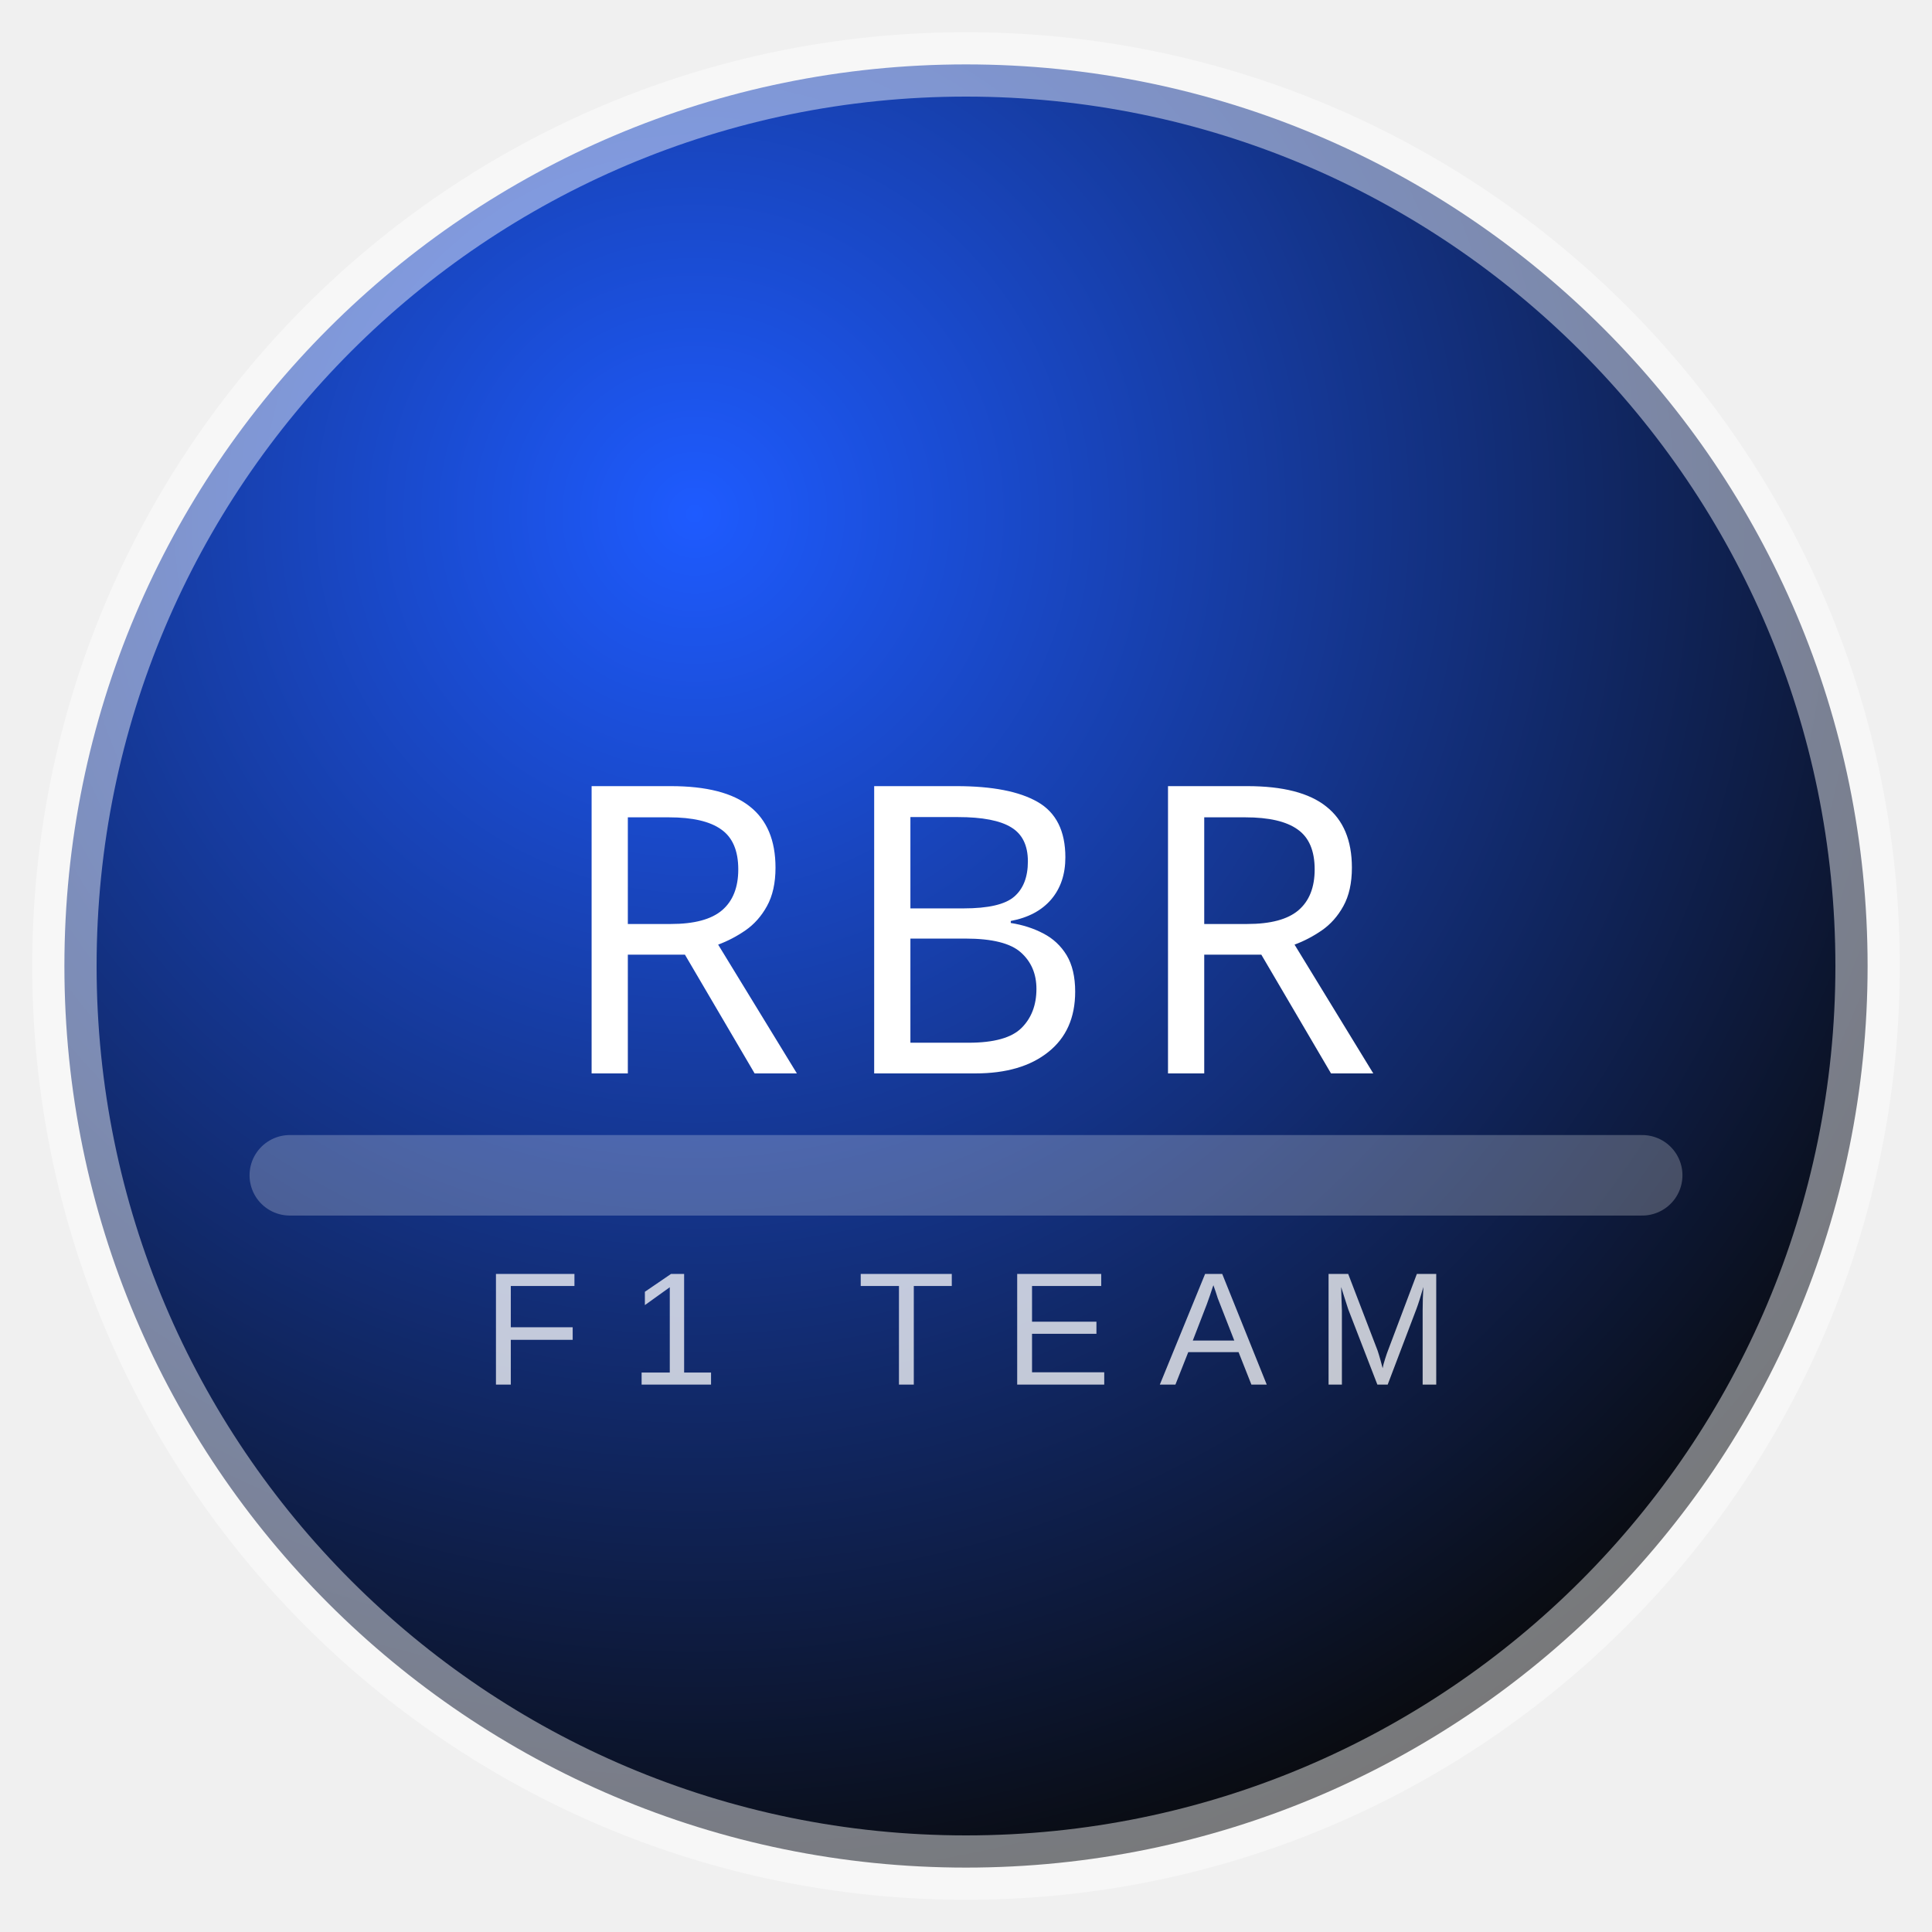
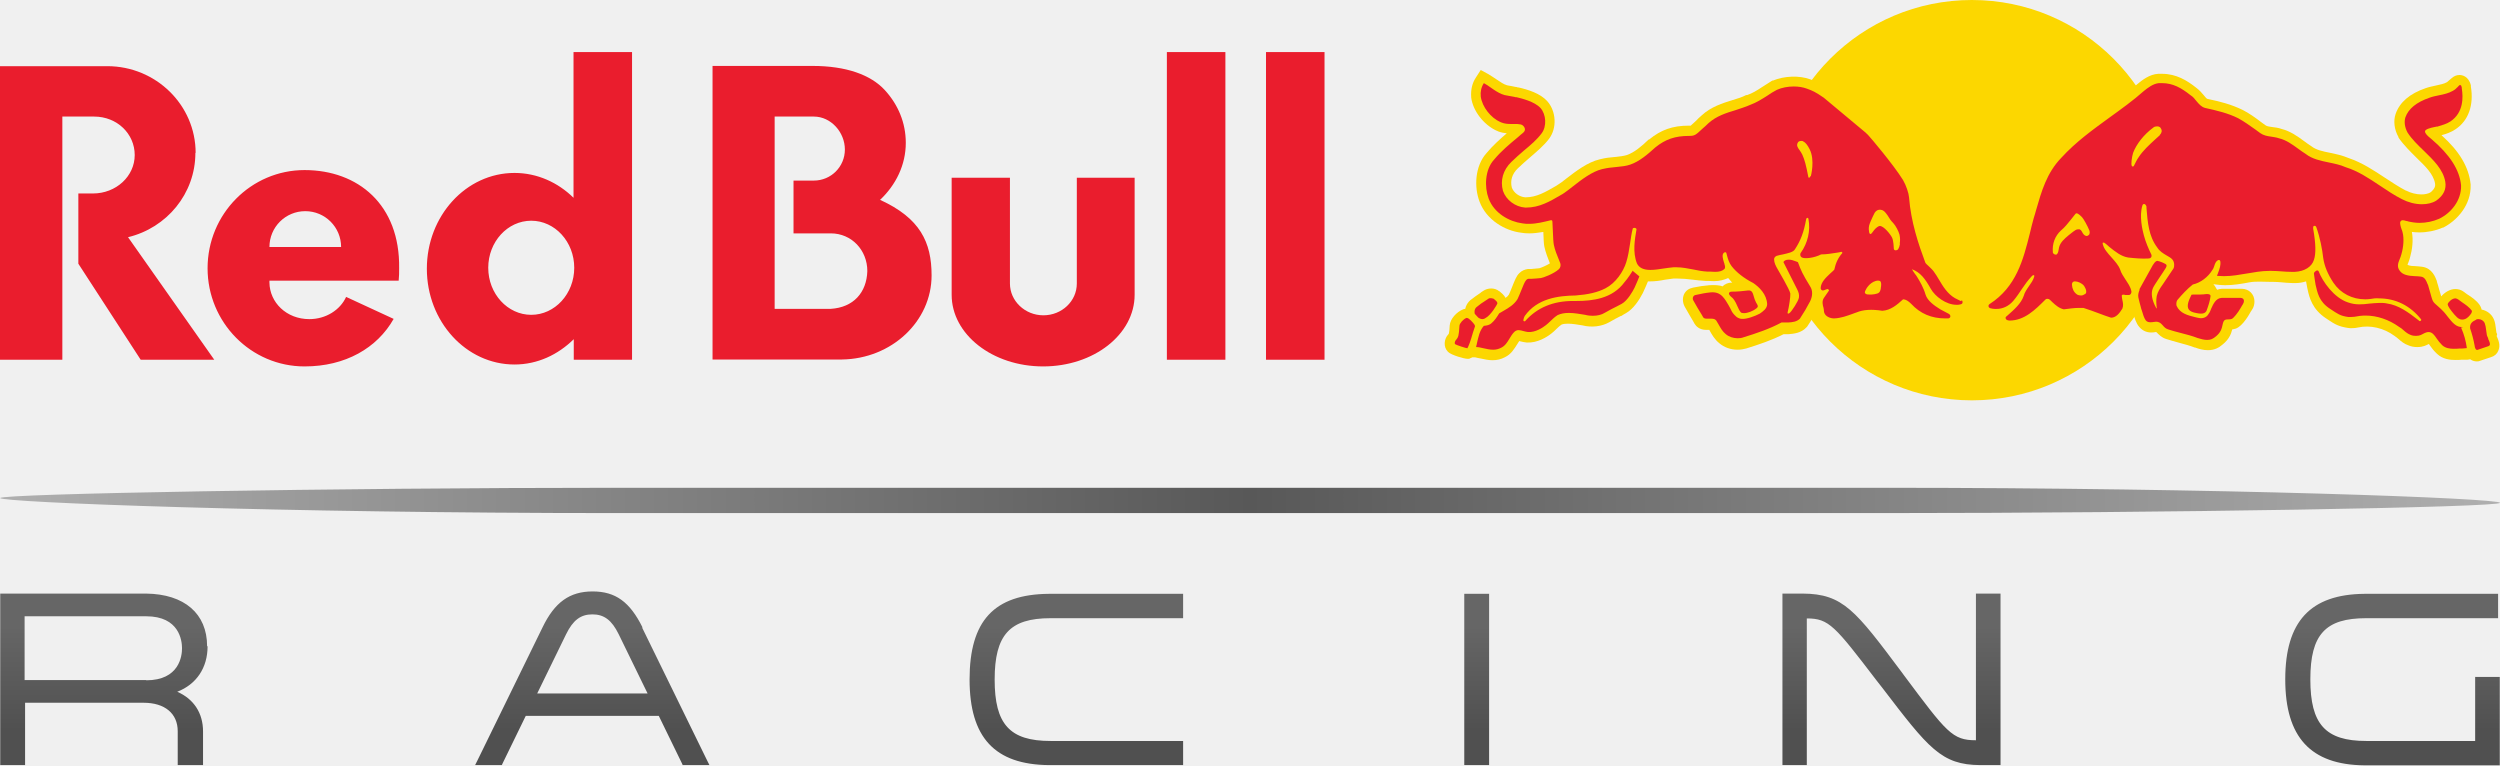
- <svg xmlns="http://www.w3.org/2000/svg" viewBox="0 0 120 120" role="img" aria-label="RBR badge">
+ <svg xmlns="http://www.w3.org/2000/svg" id="Layer_1" version="1.1" viewBox="0 0 688 210.62">
  <defs>
-     <radialGradient id="g" cx="35%" cy="25%" r="80%">
-       <stop stop-color="#1e5bff" />
-       <stop offset="1" stop-color="#090909" />
-     </radialGradient>
+     <style>
+       .st0 {
+         fill: #fcd700;
+       }
+ 
+       .st1 {
+         fill: url(#linear-gradient1);
+       }
+ 
+       .st2 {
+         fill: #ea1d2d;
+       }
+ 
+       .st3 {
+         fill: url(#linear-gradient);
+       }
+     </style>
+     <linearGradient id="linear-gradient" x1="344" y1="-113.807" x2="344" y2="-65.951" gradientTransform="translate(0 96.8128) scale(1 -1)" gradientUnits="userSpaceOnUse">
+       <stop offset=".2" stop-color="#505050" />
+       <stop offset=".8" stop-color="#666" />
+     </linearGradient>
+     <linearGradient id="linear-gradient1" x1="471.518" y1="-111.306" x2="494.097" y2="-111.306" gradientTransform="translate(-14366.002 3528.955) scale(30.4677)" gradientUnits="userSpaceOnUse">
+       <stop offset="0" stop-color="#afafaf" />
+       <stop offset=".5" stop-color="#585858" />
+       <stop offset="1" stop-color="#afafaf" />
+     </linearGradient>
  </defs>
-   <circle cx="60" cy="60" r="56" fill="url(#g)" stroke="rgba(255,255,255,.45)" stroke-width="4" />
-   <path d="M18 73h84" stroke="rgba(255,255,255,.24)" stroke-width="5" stroke-linecap="round" />
-   <text x="60" y="58" font-family="Arial Black, Impact, sans-serif" font-size="25" fill="#ffffff" text-anchor="middle" dominant-baseline="middle" letter-spacing="2">RBR</text>
-   <text x="60" y="86" font-family="Arial, sans-serif" font-size="10" fill="rgba(255,255,255,.75)" text-anchor="middle" letter-spacing="3">F1 TEAM</text>
+   <path class="st3" d="M56.994,177.818c0-8.94-6.245-14.33-16.763-14.462H.066v47.199h6.837v-17.158h32.605c5.851,0,9.4,2.958,9.4,7.823v9.334h6.968v-9.269c0-5.062-2.564-8.94-7.099-10.913,5.259-2.038,8.349-6.574,8.349-12.49l-.132-.066h-0ZM40.231,187.152H6.771v-17.551h33.46c9.137,0,9.861,6.705,9.861,8.808s-.723,8.809-9.861,8.809v-.066ZM176.832,172.69c-3.484-7.034-7.429-9.926-13.739-9.926s-10.452,2.958-13.805,9.926l-17.946,36.681-.592,1.183h7.362l.198-.46,6.376-13.082h36.615l6.377,13.082.197.46h7.363l-.592-1.183-17.946-36.681h.132,0ZM147.842,190.834l7.954-16.303c1.906-3.878,4.01-5.456,7.231-5.456s5.325,1.578,7.231,5.456l7.954,16.303h-30.37ZM266.826,186.955c0,15.974,6.902,23.468,21.824,23.599h36.944v-6.639h-36.484c-11.241,0-15.382-4.602-15.382-16.894s4.141-16.894,15.382-16.894h36.484v-6.706h-36.944c-15.119.132-21.824,7.429-21.824,23.6v-.066ZM402.966,210.554h6.837v-47.134h-6.837v47.134ZM543.774,203.718c-6.508,0-8.02-2.103-19.852-17.946l-.526-.723c-12.753-17.026-16.171-21.628-27.281-21.694h-5.587v47.199h6.705v-40.362c6.114,0,7.691,2.038,19.261,17.158l1.446,1.84c12.818,16.763,16.303,21.299,27.018,21.365h5.588v-47.199h-6.771v40.362h0ZM681.163,186.232v17.683h-29.976c-11.241,0-15.382-4.602-15.382-16.96s4.142-16.829,15.382-16.829h36.287v-6.706h-36.747c-14.922.132-21.825,7.626-21.825,23.534s6.969,23.534,21.825,23.665h37.207v-24.322h-6.837l.066-.066h0Z" />
+   <path class="st1" d="M176.438,134.234h-6.968C92.426,134.234.066,135.878.066,137.061s76.255,4.142,169.469,4.142h349.062c77.043,0,169.403-1.578,169.403-2.827,0-1.249-76.254-4.141-169.469-4.141H176.438Z" />
+   <path class="st2" d="M296.341,48.908v29.121c0,4.865-4.142,8.743-9.203,8.743s-9.203-3.944-9.203-8.743v-29.121h-16.04v32.21c0,10.913,11.242,19.722,25.178,19.722s25.177-8.809,25.177-19.722v-32.21h-15.908ZM348.404,14.33v84.669h16.106V14.33h-16.106ZM321.123,98.999h16.106V14.33h-16.106v84.669ZM242.174,55.022c4.405-4.142,7.1-9.664,7.1-15.711,0-5.522-2.104-10.518-5.785-14.528-3.879-4.207-10.65-6.639-19.853-6.639h-27.544v80.79h35.63c13.673-.198,24.651-10.518,24.651-23.139,0-9.203-3.221-15.777-14.134-20.773h-.066ZM228.632,84.997h-15.448v-52.918h10.781c4.733,0,8.546,4.338,8.546,9.071s-3.813,8.546-8.546,8.546h-5.588v14.527h10.255c5.719,0,10.058,4.602,10.058,10.386-.197,5.917-3.813,9.992-10.058,10.386h0Z" />
+   <path class="st2" d="M53.838,42.071c0-13.147-10.912-23.862-24.323-23.862H0v80.79h17.157V32.079h8.743c6.311,0,11.175,4.733,11.175,10.583s-5.127,10.584-11.504,10.584h-4.01v19.326l17.157,26.426h20.247l-23.731-33.723c10.649-2.563,18.538-11.964,18.538-23.205h.066-0ZM83.814,46.804c-14.725,0-26.689,12.096-26.689,27.018s11.964,27.018,26.689,27.018c11.241,0,19.984-5.062,24.519-13.082l-13.082-6.048c-1.643,3.615-5.587,6.114-10.123,6.114-6.311,0-10.912-4.602-10.978-10.058v-.526h35.563c.131-1.118.131-2.235.131-3.418.263-17.486-11.306-27.018-26.031-27.018ZM74.151,67.971c0-5.456,4.404-9.86,9.86-9.86s9.861,4.404,9.861,9.86h-19.721ZM173.939,98.999V14.33h-16.106v40.099c-4.273-4.207-9.992-6.837-16.237-6.837-13.345,0-24.126,11.833-24.126,26.361s10.781,26.36,24.126,26.36c6.31,0,11.964-2.695,16.302-6.968v5.654h16.04ZM146.198,86.641c-6.508,0-11.833-5.785-11.833-12.95s5.325-12.95,11.833-12.95,11.833,5.785,11.833,12.95-5.325,12.95-11.833,12.95Z" />
+   <path class="st0" d="M542.656,110.174c30.423,0,55.087-24.663,55.087-55.087S573.079,0,542.656,0s-55.088,24.663-55.088,55.087,24.664,55.087,55.088,55.087Z" />
+   <path class="st0" d="M687.211,91.965s-.132-.328-.198-.46c0-.262-.131-.658-.131-.986-.132-.921-.198-1.841-.592-2.695-.591-1.381-1.906-2.366-3.352-2.63-.132-.592-.395-1.052-.526-1.249-.92-1.315-2.301-2.235-3.353-2.893-.262-.197-.591-.394-.722-.526l-.263-.198c-.658-.526-1.512-.789-2.366-.789-1.446,0-2.958.92-3.878,2.038-.132-.394-.394-1.38-.592-1.972-.197-.789-.394-1.446-.591-2.038,0,0,0-.198-.066-.329-.394-.986-1.249-3.418-3.944-3.813-.723-.131-1.446-.131-2.103-.197-1.315,0-1.775-.263-1.972-.329,0-.131.066-.329.197-.592.263-.591.394-1.118.526-1.643.526-1.841.921-4.536.461-6.837.591.066,1.314.132,2.038.132,2.17,0,4.47-.461,6.442-1.315h.131c3.878-1.972,7.757-6.31,7.56-11.766v-.132c-.461-4.733-3.09-9.137-8.02-13.542,1.249-.329,2.63-.789,3.878-1.643,3.55-2.366,5.062-6.639,4.207-11.767v-.329c-.658-2.629-2.564-2.826-3.155-2.826-.789,0-1.512.329-2.104.854-.131.132-.263.198-.394.329-.329.263-.658.592-.92.789-.789.46-1.841.658-3.024.921-.854.197-1.906.394-2.826.722-4.405,1.512-7.166,3.879-8.283,7.1-.658,1.906-.394,4.273.789,6.376v.132c1.446,2.103,3.353,3.944,4.996,5.587,2.366,2.301,4.602,4.405,5.062,7.034.066.46.198,1.314-1.314,2.498-.592.329-1.512.526-2.433.526-1.38,0-2.958-.394-4.206-1.051h-.066c-1.906-.986-3.878-2.301-5.785-3.55-3.09-2.038-6.245-4.142-9.926-5.39-1.71-.723-3.485-1.118-5.062-1.446-2.038-.394-3.944-.789-5.258-1.841l-.198-.131c-.591-.394-1.183-.789-1.774-1.25-1.775-1.314-3.813-2.761-6.179-3.352-.921-.329-1.841-.461-2.564-.526-.92-.131-1.446-.197-1.841-.46-.394-.263-.789-.591-1.183-.854-1.643-1.249-3.353-2.498-5.193-3.418-3.09-1.512-6.179-2.301-9.664-3.024-.197,0-.657-.591-.986-.986-.526-.658-1.183-1.381-2.038-2.038-2.564-2.038-5.522-3.878-9.466-3.878h-1.052c-2.366.132-4.404,1.71-5.719,2.827-2.892,2.563-6.047,4.798-9.071,7.034-4.733,3.418-9.598,6.968-13.87,11.57-4.47,4.602-6.114,10.386-7.494,15.448-.197.723-.394,1.446-.657,2.235-.394,1.38-.723,2.826-1.118,4.207-1.775,7.034-3.418,13.673-9.992,17.946-1.052.658-1.644,1.906-1.512,3.09.131,1.25.986,2.301,2.169,2.762.526.197,1.446.394,2.498.394,0,.723.329,1.38.789,1.972.46.526,1.314,1.183,2.826,1.249h.132c4.535,0,7.757-2.63,10.518-5.325.986.854,2.235,1.775,3.878,2.104h.986c1.643-.198,3.09-.394,4.535-.329,1.315.394,2.695.92,4.076,1.446,1.052.394,2.103.789,3.221,1.183l.526.197h.46c2.958-.131,4.602-2.761,5.259-3.747l.131-.197v-.198s.263-.46.329-.723l.197.658c.394,1.381.789,2.827,1.71,3.878.854.986,1.972,1.512,3.286,1.512.46,0,.921-.066,1.25-.131h.131s.066.131.131.131c.526.526,1.315,1.381,2.564,1.775,1.183.394,2.432.723,3.615,1.052,1.446.394,2.958.789,4.273,1.314h.132c1.051.394,2.234.723,3.484.723,1.906,0,3.09-.723,4.075-1.578,1.644-1.315,2.301-2.761,2.63-4.142.263,0,.526-.131.921-.198,2.038-.657,4.01-4.404,4.01-4.404.131-.263.329-.526.46-.723.526-.723.723-1.578.723-2.366,0-1.972-1.512-3.484-3.484-3.484h-5.456c-.46,0-.921.131-1.315.263l-.066-.066c-.263-.328-.591-1.183-.986-1.38,0,0,.131,0,.131-.066l1.052.131c.657.066,1.38.131,2.038.131,2.432,0,4.602-.394,6.705-.789,1.841-.329,3.747-.131,5.654-.131h.723c.789,0,1.643.066,2.498.131.854.066,1.906.198,2.892.198h1.052c.986,0,1.906-.198,2.761-.46.066.46.197,1.051.329,1.774l.131.592c.46,2.103,1.249,5.325,5.062,7.822l.592.394c1.774,1.183,2.826,1.841,5.456,2.235.658.131,1.972.066,2.761-.131,3.353-.723,7.034.131,9.992,2.301l.263.197s.591.394.92.723c.658.592,1.512,1.314,2.695,1.709.723.329,1.578.461,2.433.461,1.643,0,2.498-.526,3.155-.855.131.132.197.329.329.461.46.657,1.051,1.446,1.906,2.234,1.578,1.512,3.615,1.71,4.996,1.71.657,0,1.249,0,1.774-.066h1.578c.394,0,.658-.132.789-.132.723.526,1.446.592,1.775.592.263,0,.591,0,.854-.131l3.155-1.052c.921-.263,1.644-.921,1.972-1.775.658-1.512.001-2.958-.46-4.01l.132-.526h0ZM587.751,76.32s-.131-.263-.263-.394c-.066-.132-.197-.263-.328-.46-.461-.723-.855-1.315-1.052-1.841.92.066,1.972.197,2.958.262l-1.381,2.433h.066Z" />
+   <path class="st0" d="M540.882,80.462l-1.643-.855c-1.446-.854-2.367-2.432-3.418-4.141-.461-.789-.986-1.644-1.512-2.367-.526-.722-1.25-1.38-1.841-1.906-.131-.066-.263-.197-.329-.328-1.775-4.865-3.682-10.584-4.142-16.763-.131-1.578-.986-4.207-1.972-5.916-2.826-4.667-9.4-12.293-9.794-12.687-.263-.263-.526-.526-.723-.789l-.198-.198-11.701-9.729-.198-.131c-2.432-1.71-3.352-2.104-5.258-2.827-3.024-1.118-7.166-.92-10.19.329h-.197c-.986.658-1.972,1.249-2.893,1.841-1.38.92-2.695,1.709-4.075,2.169h-.263c-1.118.592-2.432.986-3.747,1.381-2.761.854-5.916,1.841-8.48,4.207-.657.592-1.183,1.052-1.578,1.512-.658.591-1.249,1.118-1.446,1.314h-.526c-4.404,0-7.626,1.118-10.912,3.813h-.132c-1.972,1.906-3.944,3.55-5.982,4.273-.854.263-1.906.394-3.09.526h-.132c-1.972.197-2.366.197-4.273.657-3.352.789-6.574,3.287-9.137,5.259-1.118.92-1.906,1.446-2.235,1.643-.198.132-.526.329-.723.461-2.827,1.643-5.325,3.09-8.283,3.09h-.131c-1.643-.132-3.155-1.25-3.682-2.695-.46-1.906.066-3.747,1.644-5.259.986-.986,2.169-1.972,3.286-2.958,1.972-1.709,3.878-3.286,5.325-5.193,2.235-2.958,1.972-7.626-.526-10.386-1.906-2.104-5.259-3.155-7.889-3.747h-.197s-.329-.131-.461-.131h-.131s-.591-.132-.92-.198c-.526-.066-.986-.197-1.446-.263-.92-.262-1.841-.92-2.826-1.578-.723-.46-1.446-.986-2.235-1.446l-2.17-1.183-1.314,2.038c-1.052,1.578-1.446,3.353-1.315,5.39v.131c.461,3.682,3.418,7.494,6.968,9.138h.066s.262.131.394.197c.854.329,1.643.461,2.366.526-1.906,1.643-3.813,3.352-5.522,5.39-3.286,3.615-3.484,9.466-1.972,13.41,1.906,5.127,7.1,8.019,11.373,8.546.723.131,1.512.197,2.301.197,1.314,0,2.63-.197,3.878-.394.066,1.972.131,3.222.263,3.945.329,1.643,1.051,3.418,1.512,4.602v.131c-.986.591-2.367,1.183-2.893,1.314-.789.066-1.578.132-2.17.198h-.92c-.92.131-1.709.46-2.366,1.118-.854.789-1.315,2.103-2.038,3.878-.263.723-.592,1.446-.855,2.038-.197.329-.526.658-.92.92-.46-.854-1.249-1.446-1.709-1.84h-.066c-1.183-.986-3.09-.986-4.404-.066-.198.131-.394.262-.592.394l-.131.131c-.854.591-1.775,1.183-2.826,2.038-.658.592-1.183,1.381-1.381,2.366-.263,0-.46.066-.723.198-1.578.658-3.418,2.498-3.55,4.404,0,.658-.131,1.906-.263,2.301,0,0-.066.066-.197.198-1.052,1.183-1.381,3.353,0,4.733.92.92,4.536,1.906,5.258,1.906h.592l.198-.131c.197-.066.46-.132.591-.263h.854c.46.131.921.198,1.578.329.921.197,2.038.46,3.156.46,1.249,0,2.366-.263,3.352-.789,1.841-.854,2.695-2.432,3.418-3.55.198-.329.394-.658.592-.921.131,0,.197,0,.329.066.526.131,1.117.262,1.774.328,2.958.132,5.522-1.512,6.771-2.498.526-.394.986-.854,1.38-1.249.461-.461.986-.921,1.381-1.183.46-.198,1.052-.263,1.775-.263,1.249,0,2.695.263,3.944.46,2.563.658,5.325.329,7.428-.854,1.118-.658,2.235-1.249,3.155-1.71h.132c.526-.328.92-.591,1.314-.789,2.103-1.183,3.682-3.681,4.667-5.587.46-.921,1.183-2.695,1.381-3.155h.591c1.381,0,2.827-.198,4.076-.46.854-.132,1.709-.263,2.366-.329h.92c1.25,0,3.09.131,4.47.329,1.183.131,1.972.262,3.484.328h.658c.46,0,1.052.066,1.643.066,1.578,0,2.826-.394,3.878-.855.263.263.789.986,1.118,1.25h-.131c-.986,0-1.906.394-2.564,1.051-.854-.394-2.301-.394-3.615-.329-1.512.132-2.958.329-4.47.658-1.183.263-1.972.789-2.498,1.841-.461,1.052-.394,2.301.197,3.418.789,1.446,1.578,2.695,2.366,4.075l.329.592c.394.658,1.314,1.709,3.221,1.709h.79s-.001,0,.066,0c0,.066.131.198.131.263.592,1.052,1.314,2.366,2.63,3.418,1.314,1.118,3.09,1.775,4.996,1.775.854,0,1.643-.132,2.366-.329,3.55-1.118,6.968-2.235,10.321-3.945h1.38c1.381-.131,3.418-.262,4.93-1.906l.131-.131.132-.197c.591-.921,1.183-1.775,1.709-2.695,0,.131,0,.197.066.328.789,2.367,3.155,3.418,5.193,3.418h.131c2.301-.131,4.273-.854,6.048-1.446h.131s.526-.198.723-.329h.198c1.314-.658,3.286-.723,5.587-.329h.658c2.432-.131,4.338-1.381,5.916-2.63,2.958,3.155,6.771,4.733,11.242,4.733h1.249l.197-.131c1.446-.329,2.433-1.446,2.564-2.892v-.855c.263,0,.526-.066.789-.131,1.381-.329,2.432-1.381,2.63-2.761.197-1.446-.46-2.761-1.71-3.418l.132-.131h0ZM502.228,73.033s-.262.263-.394.394c-.723.658-1.643,1.512-2.432,2.63-.526-.854-.854-1.512-1.183-2.103,1.183-.198,2.432-.526,3.353-.986h.591v.131l.066-.066h0Z" />
+   <path class="st2" d="M403.689,87.495h-.132c-.854.329-1.84,1.446-1.906,2.104-.198,2.892-.263,3.155-1.052,4.075-.198.263-.394.789-.132,1.052.198.197,3.024,1.118,3.353,1.118,0,0,.46-.723,1.052-2.695.329-1.052.658-2.301,1.052-3.353,0-.066,0-.197-.198-.526-.329-.461-1.446-1.775-2.038-1.775h0ZM406.844,87.43s.592.394,1.052.394c.262,0,.591-.066.854-.263,1.578-.789,3.221-3.747,3.287-3.944.197-.46-.395-.92-1.052-1.446h-.066s-.855-.262-1.25,0c-.262.198-.526.329-.789.526-.854.526-1.709,1.117-2.563,1.84-.329.263-.526.789-.526,1.183,0,.329,0,.592.132.723.066.066.722.789.854.921l.066.066ZM539.698,82.894c-.789-.394-1.709-.854-1.709-.854-2.038-1.183-3.287-3.221-4.405-5.127-.46-.789-.92-1.512-1.446-2.235-.329-.46-.921-.986-1.381-1.446-.46-.394-.854-.789-.92-.986-1.906-5.127-3.945-11.175-4.47-17.946-.066-1.052-.789-3.287-1.643-4.734-2.695-4.338-9.072-11.832-9.466-12.226-.197-.263-.46-.46-.658-.658l-.197-.197-11.504-9.598c-2.301-1.578-3.024-1.906-4.667-2.498-1.052-.394-2.301-.591-3.616-.591-1.643,0-3.286.328-4.601.92-.921.46-1.841,1.052-2.696,1.643-1.446.921-3.023,1.906-4.667,2.498-1.314.591-2.695.986-4.01,1.446-2.63.789-5.325,1.644-7.494,3.616-.592.591-1.118,1.052-1.578,1.446-1.972,1.84-2.169,2.038-3.813,2.038-3.746,0-6.442.92-9.202,3.155-2.17,1.972-4.405,3.878-6.902,4.733-1.118.394-2.367.526-3.747.658-1.906.198-2.235.198-4.01.592-2.761.657-5.653,2.892-8.086,4.798-.789.658-1.906,1.446-2.366,1.775-.262.197-.591.394-.854.526-3.024,1.775-5.916,3.484-9.598,3.484h-.263c-2.761-.197-5.258-2.103-6.113-4.602-.789-2.826,0-5.719,2.301-7.954,1.051-1.052,2.301-2.104,3.418-3.09,1.906-1.578,3.682-3.09,4.93-4.798,1.446-1.906,1.25-5.193-.329-6.968-1.643-1.775-5.193-2.63-6.574-2.958h-.262s-.394-.131-.526-.131c-.854-.198-1.709-.263-2.498-.46-2.17-.592-3.813-2.235-5.719-3.287-.723,1.118-.986,2.366-.854,3.682.394,2.892,2.761,5.85,5.39,7.034.131,0,.197.066.329.131.854.329,1.709.394,2.563.394h1.052c.526,0,1.118,0,1.709.132.526.131,1.052.657,1.118,1.314,0,.394-.131.658-.591,1.052s-.921.723-1.315,1.118c-2.301,1.906-4.602,3.813-6.574,6.179-2.563,2.761-2.695,7.559-1.512,10.715,1.512,4.075,5.719,6.376,9.269,6.836.658.132,1.25.132,1.906.132,2.038,0,4.01-.526,5.917-.986h.197c.066,0,.263,0,.263.46,0,.855.131,1.841.131,2.762.066,1.512.132,2.958.263,3.55.263,1.38.92,2.958,1.381,4.075.197.461.328.789.394.986.197.591,0,1.314-.394,1.643-1.446,1.315-4.405,2.366-4.93,2.433-.854.131-1.775.131-2.498.197h-.789c-.329,0-.591.131-.789.394-.394.394-.854,1.578-1.38,2.893-.329.789-.658,1.643-.986,2.301-.92,1.511-2.432,2.432-3.944,3.286-.394.198-.723.46-1.118.658-.592.986-1.249,1.972-2.038,2.63-.592.591-1.381.723-2.17.789-1.183,1.314-1.512,3.09-1.906,4.798,0,.263-.131.526-.198.789v.263h.132c.591,0,1.249.197,1.906.329.854.197,1.774.394,2.63.394.854,0,1.512-.198,2.169-.526,1.118-.526,1.71-1.512,2.301-2.498.394-.658.789-1.314,1.315-1.841.328-.329.723-.526,1.183-.526s.92.131,1.38.262c.394.132.855.198,1.25.263,2.038.131,4.01-1.183,4.93-1.906.394-.329.855-.723,1.25-1.118.591-.591,1.249-1.183,1.972-1.643.854-.394,1.841-.592,3.09-.592,1.578,0,3.155.329,4.47.526.723.197,1.446.263,2.104.263,1.249,0,2.432-.263,3.353-.855,1.117-.657,2.3-1.249,3.221-1.709.526-.263.986-.526,1.381-.723,1.643-.92,3.023-3.418,3.55-4.47.46-.986,1.314-3.024,1.314-3.09l-1.906-1.578v.132s-1.314,2.103-2.169,3.023c-3.353,4.602-8.875,5.194-13.279,5.194h-.92c-5.457,0-9.861,1.841-13.082,5.456-.132.198-.394.198-.526,0-.066-.066-.066-.197,0-.394.066-.394.132-.46.329-.92,3.418-4.865,9.269-5.588,14.002-5.654,3.484-.263,6.047-.854,8.217-1.972,2.826-1.446,4.93-4.602,5.719-7.166.526-1.643.789-3.418,1.052-5.127.197-1.381.394-2.761.722-4.076,0-.197.263-.262.394-.262h.132c.197,0,.526.131.526.394-.46,2.695-1.118,6.31.131,9.4.592,1.183,1.775,1.775,3.682,1.775,1.183,0,2.432-.198,3.682-.394.92-.132,1.84-.263,2.629-.329h.986c1.512,0,3.024.329,4.47.591,1.249.263,2.563.526,3.878.592h.723c.46,0,.92.066,1.446.066,1.118,0,1.906-.197,2.498-.723.394-.329.262-.854.066-1.446v-.131s-.131-.197-.131-.329c-.263-.854-.658-2.103,0-2.63.066-.066.262-.131.328-.131.132,0,.263,0,.329.198.066.262.132.46.198.722.263.986.591,2.038,1.249,2.893,1.315,1.709,3.418,3.353,5.982,4.667,1.643,1.118,3.681,3.09,3.812,5.785,0,1.249-1.183,2.038-2.038,2.63-1.38.723-3.55,1.512-4.864,1.446-.855,0-1.644-.592-1.644-.658-1.38-1.249-1.183-1.643-2.103-3.155-.46-.789-.921-1.578-1.578-2.301-.855-.921-1.906-1.315-3.353-1.183-1.381.131-2.63.394-4.142.723-.329.066-.526.262-.657.526-.132.329-.132.658.066.986.789,1.38,1.512,2.695,2.366,4.01l.329.592c.197.328.591.394.92.394h1.249c.723,0,1.118.131,1.446.526.263.394.46.789.658,1.118.526.92,1.052,1.906,1.972,2.63.854.723,2.038,1.118,3.287,1.118.526,0,1.117-.066,1.578-.263,3.615-1.118,7.165-2.301,10.452-4.076h1.841c1.183-.066,2.366-.197,3.221-1.051,1.052-1.578,1.972-3.156,2.826-4.799.723-1.512.723-2.958,0-4.075-2.103-3.418-2.498-4.339-3.352-6.64l-.066-.066c-.262-.066-.526-.197-.723-.263-.526-.197-1.051-.394-1.709-.394h-.066c-.723,0-1.249.263-1.446.658l3.878,7.691c.263.592.526,1.183.394,2.104-.131.92-2.038,3.878-2.63,4.273-.131.066-.262.131-.328.131,0,0-.263,0-.132-.46.329-1.249.789-4.142.723-5.062-.131-1.052-3.353-6.442-3.484-6.706-.526-.92-.986-1.774-.986-2.761,0-.46.394-.789.722-.92.592-.198,1.118-.263,1.71-.394,1.38-.329,2.826-.592,3.286-1.381,1.578-2.366,2.498-4.798,3.09-8.217,0-.132.132-.461.329-.461.132,0,.263,0,.329.329.592,3.222-.197,6.574-2.103,9.269-.132.132-.198.461-.132.723,0,.263.329.526.329.526.723.526,3.484.197,5.39-.789,1.512,0,2.893-.263,4.273-.461.46-.066.854-.131,1.315-.262.131.066.262.197.262.329-1.183,1.314-1.841,2.761-2.235,4.602-.328.328-.657.657-1.051.986-1.249,1.183-2.63,2.432-2.695,4.076,0,0,0,.591.591.657.198,0,.461-.066.658-.197.263-.066.46-.198.658-.198.197,0,.329.198.394.394l-1.446,2.104c-.526.854-.329,1.841-.066,2.695.131.526.066.92.197,1.314.329,1.052,1.644,1.578,2.695,1.578,1.906-.066,3.616-.722,5.259-1.314.263-.131.592-.198.92-.329,1.841-.789,4.207-.92,7.1-.46,2.301-.131,4.075-1.643,5.719-3.155.723,0,1.446.46,2.234,1.249,2.498,2.695,5.588,4.01,9.401,4.01h.854c.394-.131.526-.328.526-.591,0-.329-.197-.592-.657-.789l-2.104-1.118c-1.709-1.052-3.55-2.366-4.075-4.076-.526-1.84-1.578-3.681-2.366-4.93-.132-.263-.329-.461-.526-.723-.329-.461-.591-.855-.854-1.315,2.301.854,3.615,2.564,5.194,5.39,1.183,2.104,4.206,4.405,7.099,4.405.394,0,.723,0,1.118-.132.329-.066.526-.262.526-.526s0-.46-.262-.592l-.132.263h0ZM498.218,48.514s-.197.394-.328.394c-.066,0-.263,0-.263-.329-.592-3.09-.986-4.602-1.643-6.048-.198-.46-.526-.854-.723-1.183-.526-.723-.986-1.314-.46-2.169.131-.263.526-.395.92-.395.197,0,.394,0,.526.132.592.263,1.183.986,1.775,2.169,1.512,3.024.329,7.363.329,7.363l-.132.066h0ZM517.61,79.278s-.066.854-.526,1.249c-.395.394-1.907.591-2.63.526-.789,0-1.052-.131-1.183-.394-.198-.262.131-.789.131-.789.066-.197.986-2.038,2.826-2.563,0,0,.592-.198,1.118,0,.526.262.329,1.643.263,1.84v.132h0ZM522.869,67.117c-.131.723-.262,1.052-.394,1.249-.066.198-.263.526-.789.526-.591,0-.526-.658-.526-.789,0,0-.066-1.906-.46-2.695-.394-.855-2.301-3.287-3.418-3.222-.263,0-.986.46-1.512,1.118-.658.854-.658.921-.854,1.052-.198.131-.46,0-.526-.46-.066-.526-.197-.921,0-1.841.263-.92.461-1.183.723-1.841,0,0,.592-1.314.789-1.643.592-.921,1.381-.854,1.381-.854.198,0,.92-.066,1.643.854.854,1.052.658.986.921,1.314.262.394.46.789,1.183,1.512.723.789,1.446,2.235,1.709,3.155.198.921.198,1.71.066,2.433l.066.131h-0ZM477.248,82.565c.329.46.591,1.052.854,1.644.46.986.789,1.774,1.249,1.906.198,0,.394.066.592.066.986,0,2.432-.526,3.418-1.315.591-.46.394-.789.131-1.249-.066-.131-.197-.263-.263-.46-.262-.526-.46-1.052-.591-1.578-.263-.986-.526-1.775-1.578-1.644-1.512.198-2.958.329-4.536.329,0,0-.526,0-.658.329-.197.394.198.789.658,1.183.263.198.526.46.658.723l.066.066h0Z" />
+   <path class="st2" d="M684.779,93.149c-.198-.329-.329-.723-.394-.921-.066-.46-.132-.92-.198-1.38-.066-.723-.197-1.381-.394-1.906-.263-.658-.986-1.118-1.709-1.118-.263,0-.526,0-.723.197-1.118.526-1.71,1.118-1.578,2.367.591,1.774.92,3.023,1.249,4.798,0,.263.197,1.118.658,1.118,0,0-.001,0,.066,0l3.09-1.052s.262-.131.329-.262c.197-.394-.132-1.118-.461-1.775l.066-.066h0ZM680.178,85.458c-.592-.921-1.71-1.644-2.564-2.235-.394-.263-.723-.526-.986-.723l-.197-.131s-.46-.263-.723-.263c-.986,0-2.038,1.183-2.103,1.578,0,.592.789,1.643,1.906,2.958l.263.263c.526.657,1.183,1.051,1.775,1.051.657,0,1.118-.197,1.709-.723.394-.394,1.315-1.314.921-1.906v.132h0ZM607.21,80.922c-.592.066-1.118.131-1.709.131h-1.512c-.329,0-.658,0-.921.066v.066c0,.066-1.118,1.972-.986,3.221.131,1.314,1.512,1.578,2.498,1.775.329.066.789.131,1.183.131.723,0,1.183-.263,1.446-.723.592-1.578.986-2.826,1.118-4.01,0-.198,0-.329-.066-.394-.198-.198-.526-.263-.723-.263h-.329ZM677.745,90.059l-.066-.066c-1.774.131-2.892-1.381-4.01-2.762-.329-.46-.723-.92-1.052-1.314-.592-.658-1.183-1.183-1.709-1.643-.658-.526-1.183-1.052-1.381-1.446-.263-.526-.526-1.578-.789-2.498-.198-.722-.394-1.38-.526-1.84,0-.066-.066-.198-.131-.263-.329-.854-.723-1.972-1.841-2.103-.591-.066-1.183-.132-1.774-.132-1.643-.066-3.287-.329-4.076-1.512-.789-1.051-.46-2.038,0-3.155.198-.46.329-.854.46-1.314.592-1.973.789-4.405.329-6.114-.066-.263-.131-.526-.262-.789-.263-.723-.526-1.775-.329-2.104.197-.329.394-.394.657-.394.263,0,.592.066.921.198.197,0,.394.066.591.131.789.198,2.038.394,3.09.394,1.841,0,3.747-.394,5.39-1.118,3.156-1.512,6.179-4.93,6.048-9.203-.394-4.273-3.09-8.414-8.086-12.687-.131-.131-.263-.197-.394-.329-.658-.526-1.446-1.249-1.446-1.84,0-.592,1.578-.986,2.564-1.183.198,0,.46-.132.592-.132h.262c1.249-.394,2.564-.723,3.616-1.446,3.615-2.432,3.484-6.705,3.09-9.071v-.198c-.066-.328-.132-.722-.461-.722-.066,0-.197,0-.262.131-.132.066-.198.197-.329.329-.394.394-.854.854-1.381,1.118-1.118.657-2.498.986-3.878,1.249-.854.197-1.709.329-2.564.658-3.615,1.249-5.784,3.023-6.639,5.39-.394,1.249-.197,2.761.592,4.207,1.183,1.84,2.892,3.484,4.536,5.062,2.563,2.498,5.258,5.062,5.85,8.48.329,2.038-.46,3.746-2.498,5.193-1.051.658-2.432.986-3.944.986-1.841,0-3.813-.526-5.456-1.381-2.104-1.052-4.142-2.432-6.114-3.747-2.958-1.972-5.982-4.01-9.4-5.062-1.446-.657-3.09-.986-4.667-1.314-2.235-.46-4.536-.921-6.377-2.366-.658-.394-1.249-.855-1.906-1.315-1.71-1.249-3.418-2.498-5.39-2.958-.723-.263-1.446-.329-2.17-.461-1.051-.131-2.103-.328-3.024-.986-.394-.329-.854-.592-1.249-.921-1.578-1.117-3.221-2.301-4.798-3.155-2.761-1.38-5.785-2.103-9.072-2.826-1.052-.263-1.709-1.052-2.432-1.906-.46-.592-.921-1.183-1.578-1.578-2.564-2.038-4.865-3.353-7.889-3.353h-.854c-1.578.131-3.09,1.315-4.142,2.17-2.958,2.63-6.179,4.93-9.269,7.165-4.602,3.353-9.4,6.771-13.476,11.242-4.01,4.141-5.456,9.334-6.902,14.33-.197.723-.394,1.446-.657,2.235-.395,1.38-.723,2.761-1.052,4.141-1.841,7.363-3.747,14.791-11.11,19.524-.46.329-.329.921.131,1.118.198.066,3.682,1.118,6.377-1.972,1.906-2.235,2.892-4.47,5.127-6.837.066-.066.329-.329.526-.263.131,0,.197.132.131.395-.263.986-.854,1.774-1.446,2.629-.591.855-1.183,1.71-1.446,2.695-.723,2.104-2.695,3.813-4.404,5.325,0,0-.263.198-.46.394-.132.198-.132.263-.132.263,0,.46.329.723,1.052.789,4.142,0,7.1-2.958,9.926-5.785.131-.131.263-.198.46-.198.131,0,.263,0,.46.066.198.066.658.526.986.854.92.854,1.906,1.709,3.155,1.972,1.512-.198,2.893-.394,4.273-.394h1.118c1.512.46,3.024,1.052,4.47,1.578,1.051.394,2.103.789,3.155,1.118,1.38,0,2.366-1.315,3.09-2.498.329-.789.197-1.578,0-2.366-.066-.46-.198-.92-.131-1.38.262-.132.591-.132.986,0h.986c.329,0,.723-.461.657-.986-.262-1.38-.986-2.235-1.643-3.286-.591-.921-1.183-1.775-1.446-2.695-.46-1.25-1.446-2.301-2.366-3.353-1.052-1.183-2.103-2.301-2.432-3.682,0,0-.066-.329,0-.394s.394,0,.394,0c.526.329.986.789,1.446,1.183,1.578,1.25,3.155,2.564,5.127,2.893,1.841.197,3.813.394,5.785.263.526-.066.789-.526.658-.986-.789-1.643-1.578-3.418-2.104-5.39-.394-1.446-1.314-5.325-.394-8.217.066-.263.263-.394.46-.394h.066c.329.066.526.46.591.722v.394c.329,3.945.592,7.691,2.958,10.847.658,1.051,1.578,1.578,2.432,2.103.592.394,1.315.658,1.775,1.249.526.658.591,1.775.262,2.433l-2.958,4.404c-.723.986-1.381,2.038-1.644,3.155-.197,1.118-.131,2.17,0,3.222v.262s-.131-.131-.197-.262c-1.183-2.17-1.446-4.01-.854-5.39.394-.921,2.826-4.339,3.484-5.456.197-.329.394-.723.197-.986-.262-.329-2.038-1.052-2.498-1.052h-.066c-.394.132-.723.526-.921.854,0,.066-.131.132-.197.263l-3.682,6.639v.263c-.263.658-.46,1.249-.329,2.038.198.986.526,2.038.723,2.827,0,.197.132.46.198.657.329,1.118.657,2.235,1.118,2.827.329.394.723.526,1.249.526.263,0,.591,0,.854-.066.46-.066.921-.131,1.315,0,.526.131.92.526,1.314.986.394.46.789.854,1.446,1.051,1.118.394,2.301.658,3.484.986,1.512.394,3.09.789,4.602,1.38.854.263,1.774.526,2.629.526.987,0,1.578-.263,2.433-.986,1.183-.986,1.578-1.906,1.841-3.286.262-1.25.657-1.381,1.578-1.381.46,0,.526,0,.92-.131.46-.132,1.775-1.775,2.498-3.09.197-.394.394-.658.591-.986.198-.329.263-.591.263-.854,0-.658-.526-.854-.921-.854h-5.193c-1.578.066-2.301,1.643-2.893,2.958-.197.526-.394,1.052-.723,1.446-.394.789-1.249,1.249-2.3,1.183-.263,0-.986-.197-1.315-.262-2.103-.526-4.273-1.052-5.193-3.156-.066-.328-.198-1.118.329-1.709,1.117-1.315,2.629-2.958,4.141-4.142,2.104-.46,4.207-2.038,5.39-4.01.263-.329.394-.723.526-1.118.197-.592.394-1.183.92-1.512.329-.198.592-.131.723.197.197,1.118-.198,2.17-.592,3.222-.066.262-.197.46-.262.657v.198h.131c.592,0,1.183.066,1.775.066,2.169,0,4.273-.394,6.245-.723s4.01-.723,6.179-.723h.658c.92,0,1.84.066,2.761.132.854.066,1.774.131,2.695.131h.92c2.695-.131,4.667-1.381,5.259-3.286.591-1.644.526-4.536-.198-8.546v-.394c0-.131,0-.329.198-.394.263-.131.526,0,.658.329,1.051,2.893,1.643,6.179,1.906,8.48.328,2.235,1.249,4.47,2.826,6.837,1.972,2.892,5.127,4.536,8.743,4.536.854,0,1.709-.132,2.563-.263.592-.066.789,0,1.183,0,4.602,0,8.612,1.972,11.636,5.785v.198c0,.131-.263.328-.461.262l-.394-.329c-2.63-2.038-5.324-4.075-8.677-4.535-.592-.132-1.249-.132-1.906-.132-.986,0-1.906.132-2.893.198-.92.131-1.774.197-2.695.197-1.183,0-2.103-.197-3.09-.526-3.878-1.249-7.034-5.785-8.086-8.546,0-.066-.197-.263-.394-.263-.131,0-.197,0-.329.131-.46.263-.526.461-.591.723,0,.263.329,2.235.46,3.09.526,2.104.854,4.602,4.01,6.64,2.103,1.38,2.694,1.906,4.995,2.234.394,0,1.381,0,1.71-.066.986-.197,1.972-.329,3.024-.329,3.221,0,6.442,1.118,9.203,3.09.46.263.92.592,1.314.986.592.526,1.183.986,1.906,1.249.46.198.92.263,1.446.263,1.249,0,1.578-.394,2.432-.789.394-.198.789-.263,1.052-.263.986,0,1.578.789,2.235,1.775.394.591.92,1.249,1.512,1.841.92.854,2.169.986,3.155.986.526,0,1.052,0,1.643-.066.526,0,1.118,0,1.446-.066.329,0,.526-.066.526-.066v-.132c-.263-1.841-.723-3.615-1.578-5.522l.46-.066h0ZM573.947,80.79s-.592.526-1.183.526c-.526,0-1.052-.131-1.315-.394-.723-.526-1.183-1.446-1.249-2.564,0-.262,0-.526.329-.789.197-.131.262-.131.526-.131.723,0,1.841.46,2.432,1.183,0,0,.986,1.314.526,2.17h-.066ZM574.998,64.487c-.262.329-.657.592-1.051.394-.394-.131-.723-.591-.921-.986-.263-.46-.46-.854-1.052-.789h-.066c-.526,0-.92.329-1.38.657-.198.198-1.052.789-1.249.986-1.184.986-2.302,1.972-2.63,3.353-.088.35-.132.591-.132.723-.066.46-.197.986-.591,1.249h-.198c-.197,0-.329-.066-.526-.198-.132-.131-.263-.262-.263-.46-.197-2.366.592-4.47,2.235-5.982,1.052-.855,1.906-1.973,2.761-3.024.394-.526.854-1.052,1.249-1.578.329-.329.855,0,1.775.92.394.394,1.512,2.366,2.038,3.682.198.591,0,.986,0,.986v.066h-0ZM594.457,37.141c-.46.394-.92.854-1.381,1.249-1.643,1.512-3.352,3.09-4.47,4.799-.526.723-.921,1.578-1.315,2.366,0,.066-.131.263-.329.263-.066,0-.197,0-.262-.132-.329-.328,0-2.563.329-3.615.92-2.432,2.958-5.062,5.653-7.034.263-.198.658-.263.987-.263.526,0,.92.263,1.052.658.328.526.197,1.183-.394,1.774l.131-.066h-0Z" />
</svg>
